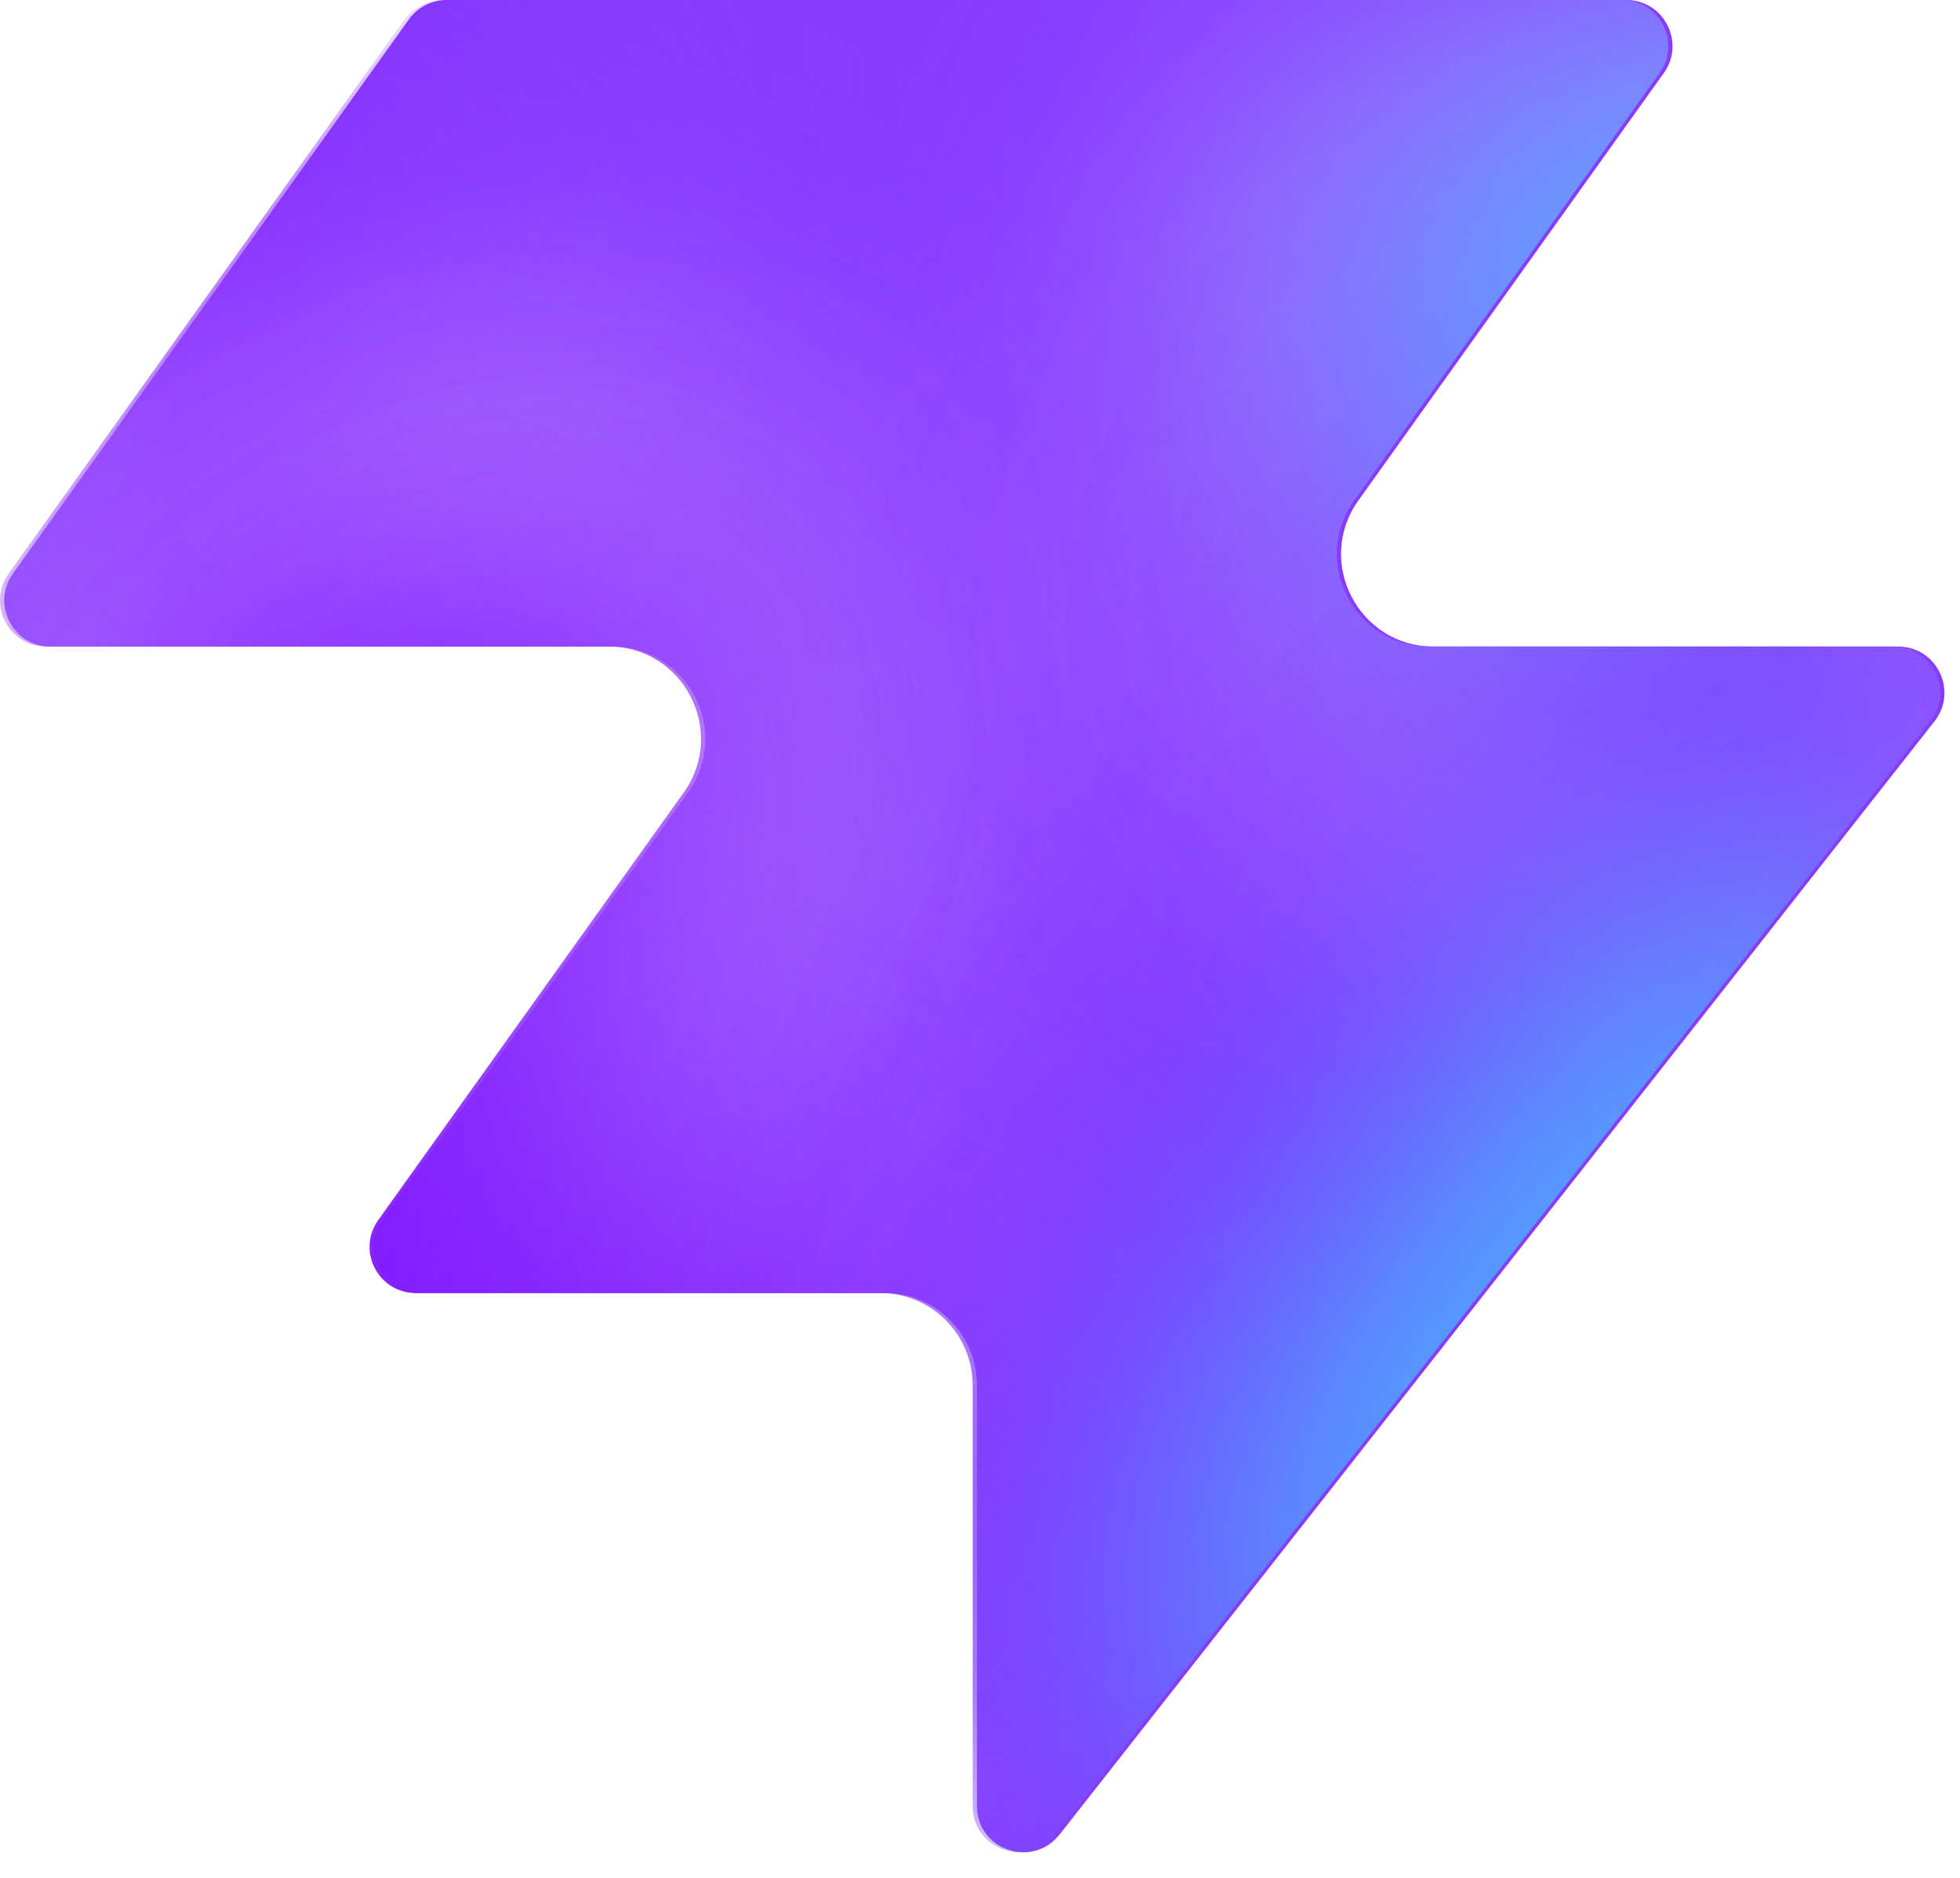
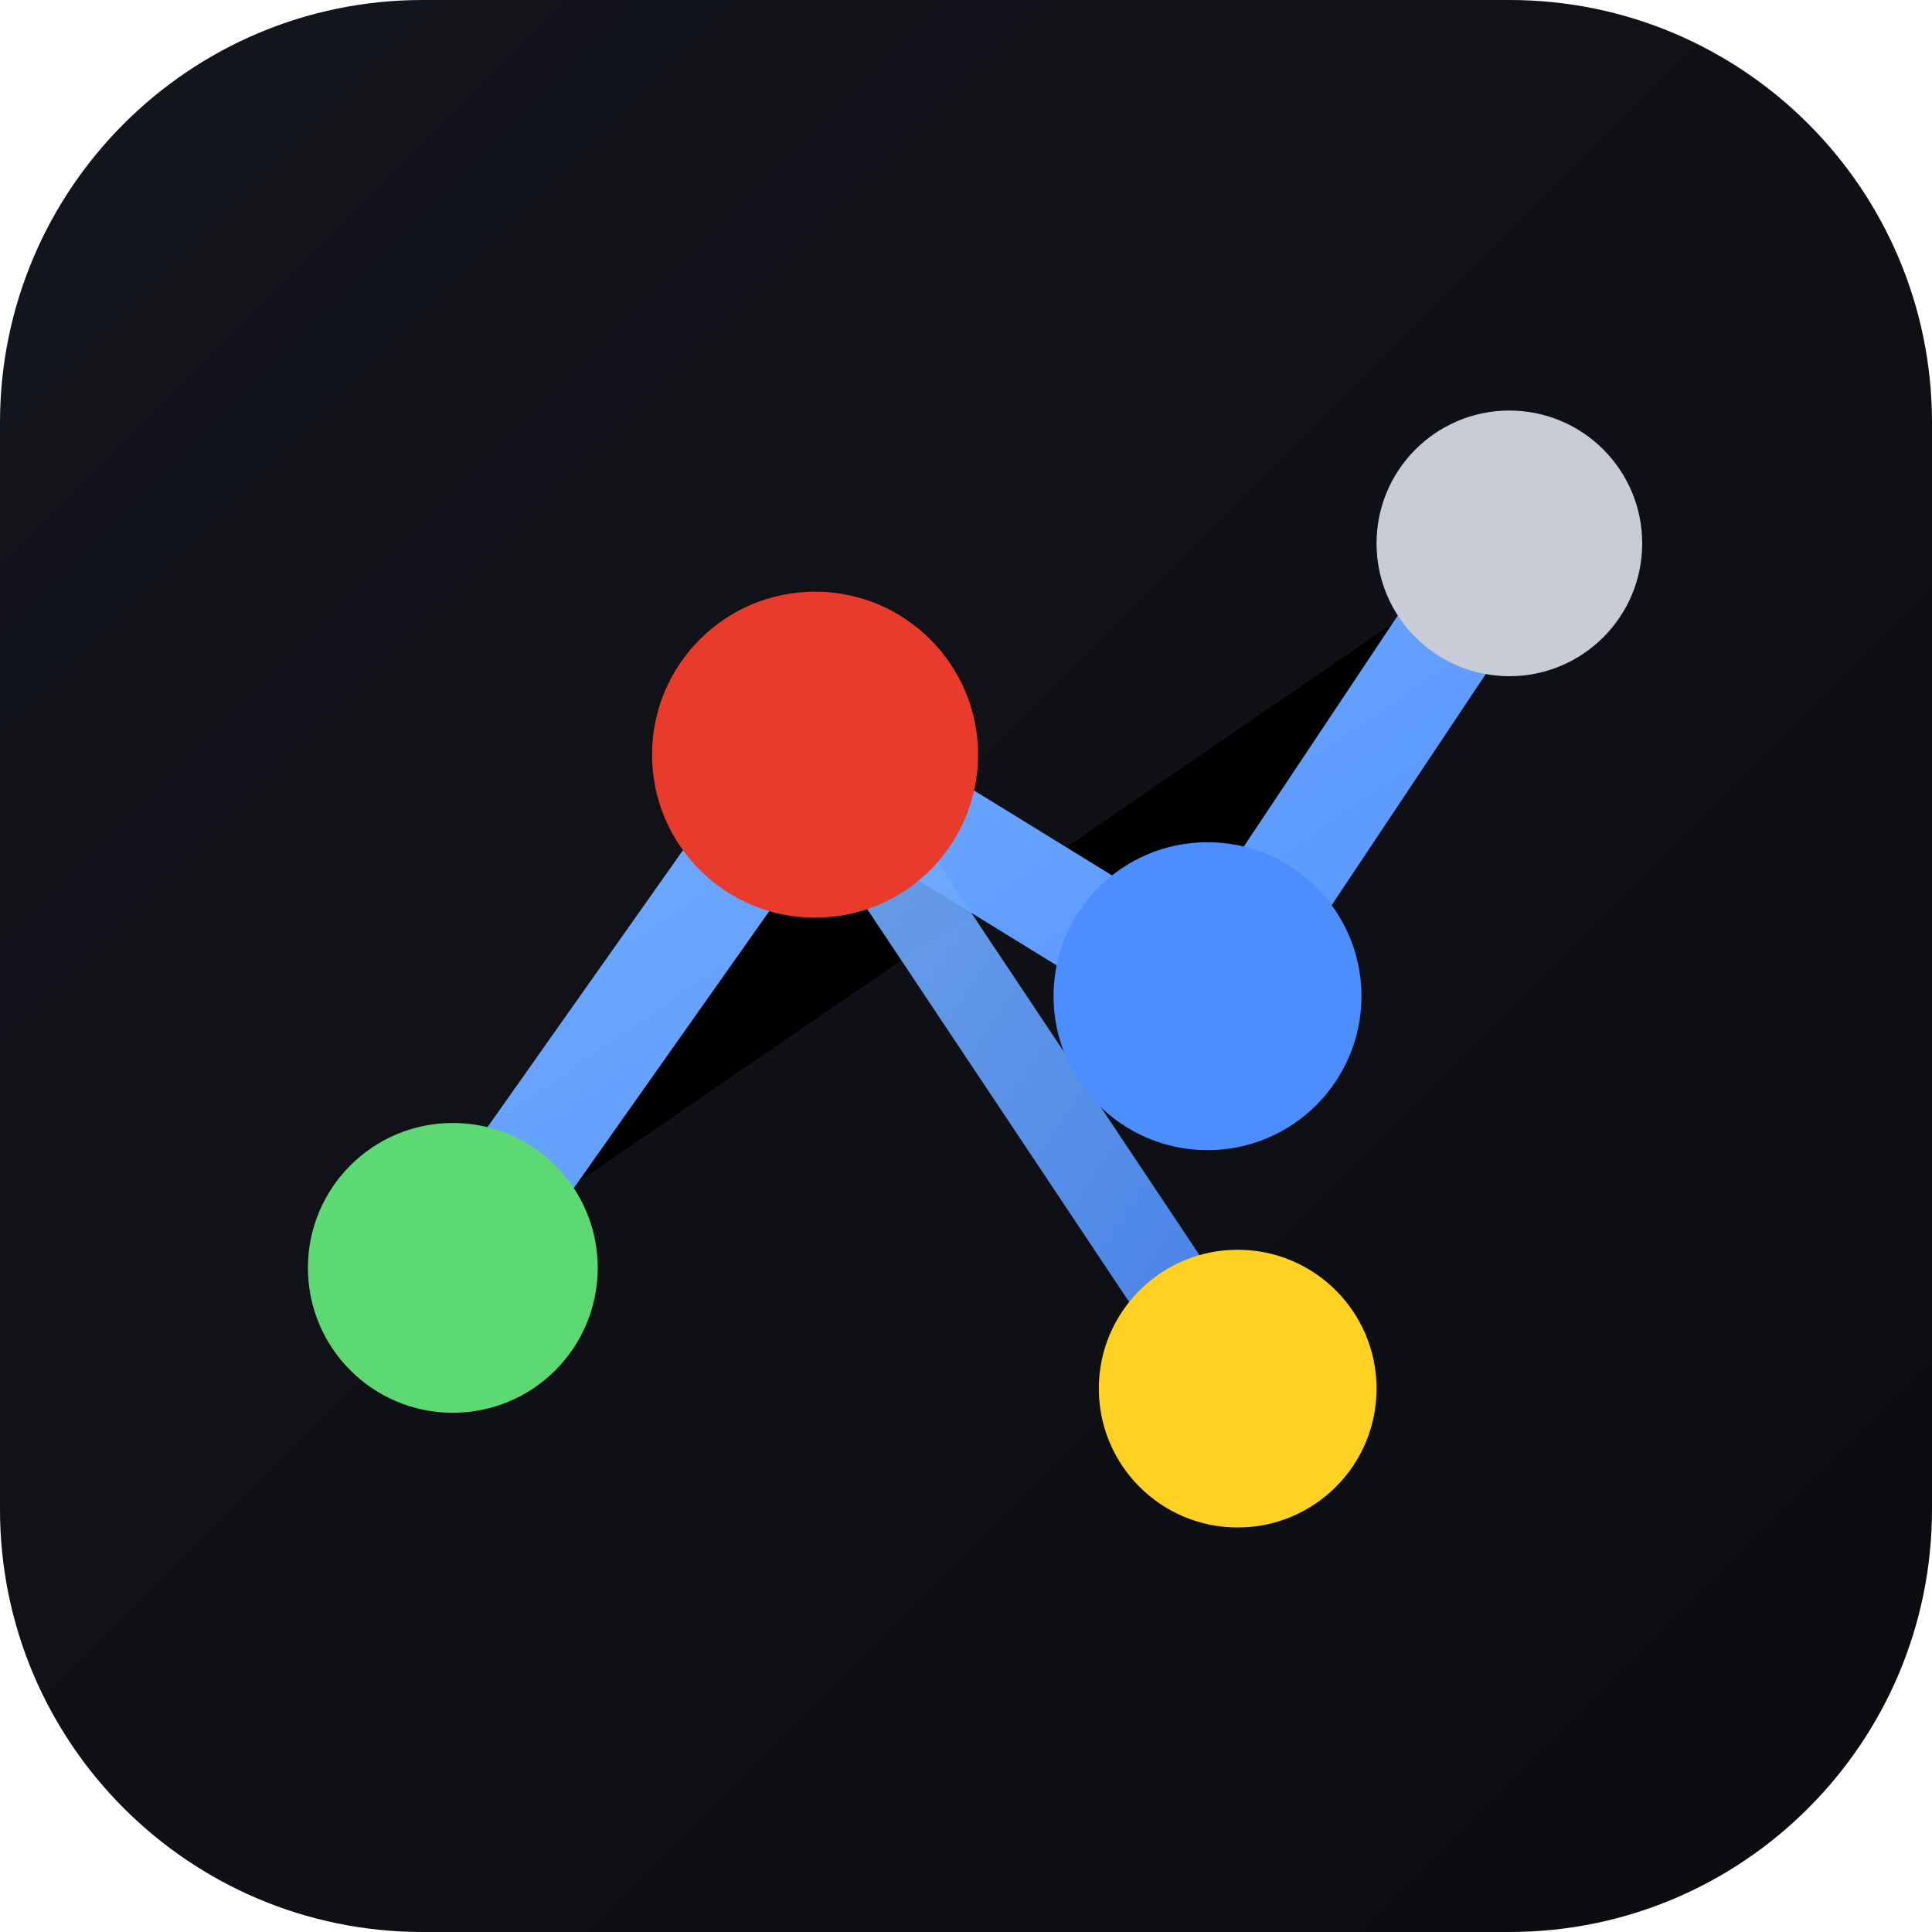
- <svg xmlns="http://www.w3.org/2000/svg" width="48" height="46" fill="none" viewBox="0 0 48 46">
-   <path fill="#863bff" d="M25.946 44.938c-.664.845-2.021.375-2.021-.698V33.937a2.26 2.26 0 0 0-2.262-2.262H10.287c-.92 0-1.456-1.04-.92-1.788l7.48-10.471c1.07-1.497 0-3.578-1.842-3.578H1.237c-.92 0-1.456-1.04-.92-1.788L10.013.474c.214-.297.556-.474.92-.474h28.894c.92 0 1.456 1.04.92 1.788l-7.48 10.471c-1.07 1.498 0 3.579 1.842 3.579h11.377c.943 0 1.473 1.088.89 1.83L25.947 44.94z" style="fill:#863bff;fill:color(display-p3 .525 .23 1);fill-opacity:1" />
-   <mask id="a" width="48" height="46" x="0" y="0" maskUnits="userSpaceOnUse" style="mask-type:alpha">
-     <path fill="#000" d="M25.842 44.938c-.664.844-2.021.375-2.021-.698V33.937a2.26 2.26 0 0 0-2.262-2.262H10.183c-.92 0-1.456-1.04-.92-1.788l7.48-10.471c1.07-1.498 0-3.579-1.842-3.579H1.133c-.92 0-1.456-1.04-.92-1.787L9.91.473c.214-.297.556-.474.92-.474h28.894c.92 0 1.456 1.04.92 1.788l-7.48 10.471c-1.07 1.498 0 3.578 1.842 3.578h11.377c.943 0 1.473 1.088.89 1.832L25.843 44.94z" style="fill:#000;fill-opacity:1" />
-   </mask>
-   <g mask="url(#a)">
-     <g filter="url(#b)">
-       <ellipse cx="5.508" cy="14.704" fill="#ede6ff" rx="5.508" ry="14.704" style="fill:#ede6ff;fill:color(display-p3 .927 .903 1);fill-opacity:1" transform="matrix(.00324 1 1 -.00324 -4.47 31.516)" />
-     </g>
-     <g filter="url(#c)">
-       <ellipse cx="10.399" cy="29.851" fill="#ede6ff" rx="10.399" ry="29.851" style="fill:#ede6ff;fill:color(display-p3 .927 .903 1);fill-opacity:1" transform="matrix(.00324 1 1 -.00324 -39.328 7.883)" />
-     </g>
-     <g filter="url(#d)">
-       <ellipse cx="5.508" cy="30.487" fill="#7e14ff" rx="5.508" ry="30.487" style="fill:#7e14ff;fill:color(display-p3 .492 .077 1);fill-opacity:1" transform="rotate(89.814 -25.913 -14.639)scale(1 -1)" />
-     </g>
-     <g filter="url(#e)">
-       <ellipse cx="5.508" cy="30.599" fill="#7e14ff" rx="5.508" ry="30.599" style="fill:#7e14ff;fill:color(display-p3 .492 .077 1);fill-opacity:1" transform="rotate(89.814 -32.644 -3.334)scale(1 -1)" />
-     </g>
-     <g filter="url(#f)">
-       <ellipse cx="5.508" cy="30.599" fill="#7e14ff" rx="5.508" ry="30.599" style="fill:#7e14ff;fill:color(display-p3 .492 .077 1);fill-opacity:1" transform="matrix(.00324 1 1 -.00324 -34.34 30.47)" />
-     </g>
-     <g filter="url(#g)">
-       <ellipse cx="14.072" cy="22.078" fill="#ede6ff" rx="14.072" ry="22.078" style="fill:#ede6ff;fill:color(display-p3 .927 .903 1);fill-opacity:1" transform="rotate(93.35 24.506 48.493)scale(-1 1)" />
-     </g>
-     <g filter="url(#h)">
-       <ellipse cx="3.47" cy="21.501" fill="#7e14ff" rx="3.47" ry="21.501" style="fill:#7e14ff;fill:color(display-p3 .492 .077 1);fill-opacity:1" transform="rotate(89.009 28.708 47.59)scale(-1 1)" />
-     </g>
-     <g filter="url(#i)">
-       <ellipse cx="3.47" cy="21.501" fill="#7e14ff" rx="3.47" ry="21.501" style="fill:#7e14ff;fill:color(display-p3 .492 .077 1);fill-opacity:1" transform="rotate(89.009 28.708 47.59)scale(-1 1)" />
-     </g>
-     <g filter="url(#j)">
-       <ellipse cx=".387" cy="8.972" fill="#7e14ff" rx="4.407" ry="29.108" style="fill:#7e14ff;fill:color(display-p3 .492 .077 1);fill-opacity:1" transform="rotate(39.51 .387 8.972)" />
-     </g>
-     <g filter="url(#k)">
-       <ellipse cx="47.523" cy="-6.092" fill="#7e14ff" rx="4.407" ry="29.108" style="fill:#7e14ff;fill:color(display-p3 .492 .077 1);fill-opacity:1" transform="rotate(37.892 47.523 -6.092)" />
-     </g>
-     <g filter="url(#l)">
-       <ellipse cx="41.412" cy="6.333" fill="#47bfff" rx="5.971" ry="9.665" style="fill:#47bfff;fill:color(display-p3 .28 .748 1);fill-opacity:1" transform="rotate(37.892 41.412 6.333)" />
-     </g>
-     <g filter="url(#m)">
-       <ellipse cx="-1.879" cy="38.332" fill="#7e14ff" rx="4.407" ry="29.108" style="fill:#7e14ff;fill:color(display-p3 .492 .077 1);fill-opacity:1" transform="rotate(37.892 -1.88 38.332)" />
-     </g>
-     <g filter="url(#n)">
-       <ellipse cx="-1.879" cy="38.332" fill="#7e14ff" rx="4.407" ry="29.108" style="fill:#7e14ff;fill:color(display-p3 .492 .077 1);fill-opacity:1" transform="rotate(37.892 -1.88 38.332)" />
-     </g>
-     <g filter="url(#o)">
-       <ellipse cx="35.651" cy="29.907" fill="#7e14ff" rx="4.407" ry="29.108" style="fill:#7e14ff;fill:color(display-p3 .492 .077 1);fill-opacity:1" transform="rotate(37.892 35.651 29.907)" />
-     </g>
-     <g filter="url(#p)">
-       <ellipse cx="38.418" cy="32.4" fill="#47bfff" rx="5.971" ry="15.297" style="fill:#47bfff;fill:color(display-p3 .28 .748 1);fill-opacity:1" transform="rotate(37.892 38.418 32.4)" />
-     </g>
-   </g>
+ <svg xmlns="http://www.w3.org/2000/svg" viewBox="0 0 64 64" width="64" height="64">
  <defs>
-     <filter id="b" width="60.045" height="41.654" x="-19.77" y="16.149" color-interpolation-filters="sRGB" filterUnits="userSpaceOnUse">
-       <feFlood flood-opacity="0" result="BackgroundImageFix" />
-       <feBlend in="SourceGraphic" in2="BackgroundImageFix" result="shape" />
-       <feGaussianBlur result="effect1_foregroundBlur_2002_17158" stdDeviation="7.659" />
-     </filter>
-     <filter id="c" width="90.34" height="51.437" x="-54.613" y="-7.533" color-interpolation-filters="sRGB" filterUnits="userSpaceOnUse">
-       <feFlood flood-opacity="0" result="BackgroundImageFix" />
-       <feBlend in="SourceGraphic" in2="BackgroundImageFix" result="shape" />
-       <feGaussianBlur result="effect1_foregroundBlur_2002_17158" stdDeviation="7.659" />
-     </filter>
-     <filter id="d" width="79.355" height="29.4" x="-49.64" y="2.03" color-interpolation-filters="sRGB" filterUnits="userSpaceOnUse">
-       <feFlood flood-opacity="0" result="BackgroundImageFix" />
-       <feBlend in="SourceGraphic" in2="BackgroundImageFix" result="shape" />
-       <feGaussianBlur result="effect1_foregroundBlur_2002_17158" stdDeviation="4.596" />
-     </filter>
-     <filter id="e" width="79.579" height="29.4" x="-45.045" y="20.029" color-interpolation-filters="sRGB" filterUnits="userSpaceOnUse">
-       <feFlood flood-opacity="0" result="BackgroundImageFix" />
-       <feBlend in="SourceGraphic" in2="BackgroundImageFix" result="shape" />
-       <feGaussianBlur result="effect1_foregroundBlur_2002_17158" stdDeviation="4.596" />
-     </filter>
-     <filter id="f" width="79.579" height="29.4" x="-43.513" y="21.178" color-interpolation-filters="sRGB" filterUnits="userSpaceOnUse">
-       <feFlood flood-opacity="0" result="BackgroundImageFix" />
-       <feBlend in="SourceGraphic" in2="BackgroundImageFix" result="shape" />
-       <feGaussianBlur result="effect1_foregroundBlur_2002_17158" stdDeviation="4.596" />
-     </filter>
-     <filter id="g" width="74.749" height="58.852" x="15.756" y="-17.901" color-interpolation-filters="sRGB" filterUnits="userSpaceOnUse">
-       <feFlood flood-opacity="0" result="BackgroundImageFix" />
-       <feBlend in="SourceGraphic" in2="BackgroundImageFix" result="shape" />
-       <feGaussianBlur result="effect1_foregroundBlur_2002_17158" stdDeviation="7.659" />
-     </filter>
-     <filter id="h" width="61.377" height="25.362" x="23.548" y="2.284" color-interpolation-filters="sRGB" filterUnits="userSpaceOnUse">
-       <feFlood flood-opacity="0" result="BackgroundImageFix" />
-       <feBlend in="SourceGraphic" in2="BackgroundImageFix" result="shape" />
-       <feGaussianBlur result="effect1_foregroundBlur_2002_17158" stdDeviation="4.596" />
-     </filter>
-     <filter id="i" width="61.377" height="25.362" x="23.548" y="2.284" color-interpolation-filters="sRGB" filterUnits="userSpaceOnUse">
-       <feFlood flood-opacity="0" result="BackgroundImageFix" />
-       <feBlend in="SourceGraphic" in2="BackgroundImageFix" result="shape" />
-       <feGaussianBlur result="effect1_foregroundBlur_2002_17158" stdDeviation="4.596" />
-     </filter>
-     <filter id="j" width="56.045" height="63.649" x="-27.636" y="-22.853" color-interpolation-filters="sRGB" filterUnits="userSpaceOnUse">
-       <feFlood flood-opacity="0" result="BackgroundImageFix" />
-       <feBlend in="SourceGraphic" in2="BackgroundImageFix" result="shape" />
-       <feGaussianBlur result="effect1_foregroundBlur_2002_17158" stdDeviation="4.596" />
-     </filter>
-     <filter id="k" width="54.814" height="64.646" x="20.116" y="-38.415" color-interpolation-filters="sRGB" filterUnits="userSpaceOnUse">
-       <feFlood flood-opacity="0" result="BackgroundImageFix" />
-       <feBlend in="SourceGraphic" in2="BackgroundImageFix" result="shape" />
-       <feGaussianBlur result="effect1_foregroundBlur_2002_17158" stdDeviation="4.596" />
-     </filter>
-     <filter id="l" width="33.541" height="35.313" x="24.641" y="-11.323" color-interpolation-filters="sRGB" filterUnits="userSpaceOnUse">
-       <feFlood flood-opacity="0" result="BackgroundImageFix" />
-       <feBlend in="SourceGraphic" in2="BackgroundImageFix" result="shape" />
-       <feGaussianBlur result="effect1_foregroundBlur_2002_17158" stdDeviation="4.596" />
-     </filter>
-     <filter id="m" width="54.814" height="64.646" x="-29.286" y="6.009" color-interpolation-filters="sRGB" filterUnits="userSpaceOnUse">
-       <feFlood flood-opacity="0" result="BackgroundImageFix" />
-       <feBlend in="SourceGraphic" in2="BackgroundImageFix" result="shape" />
-       <feGaussianBlur result="effect1_foregroundBlur_2002_17158" stdDeviation="4.596" />
-     </filter>
-     <filter id="n" width="54.814" height="64.646" x="-29.286" y="6.009" color-interpolation-filters="sRGB" filterUnits="userSpaceOnUse">
-       <feFlood flood-opacity="0" result="BackgroundImageFix" />
-       <feBlend in="SourceGraphic" in2="BackgroundImageFix" result="shape" />
-       <feGaussianBlur result="effect1_foregroundBlur_2002_17158" stdDeviation="4.596" />
-     </filter>
-     <filter id="o" width="54.814" height="64.646" x="8.244" y="-2.416" color-interpolation-filters="sRGB" filterUnits="userSpaceOnUse">
-       <feFlood flood-opacity="0" result="BackgroundImageFix" />
-       <feBlend in="SourceGraphic" in2="BackgroundImageFix" result="shape" />
-       <feGaussianBlur result="effect1_foregroundBlur_2002_17158" stdDeviation="4.596" />
-     </filter>
-     <filter id="p" width="39.409" height="43.623" x="18.713" y="10.588" color-interpolation-filters="sRGB" filterUnits="userSpaceOnUse">
-       <feFlood flood-opacity="0" result="BackgroundImageFix" />
-       <feBlend in="SourceGraphic" in2="BackgroundImageFix" result="shape" />
-       <feGaussianBlur result="effect1_foregroundBlur_2002_17158" stdDeviation="4.596" />
-     </filter>
+     <linearGradient id="bg" x1="0" y1="0" x2="1" y2="1">
+       <stop offset="0" stop-color="#14161d" />
+       <stop offset="1" stop-color="#0b0c10" />
+     </linearGradient>
+     <linearGradient id="bond" x1="0" y1="0" x2="1" y2="1">
+       <stop offset="0" stop-color="#7ab2ff" />
+       <stop offset="1" stop-color="#4c8dff" />
+     </linearGradient>
  </defs>
+   <rect width="64" height="64" rx="14" fill="url(#bg)" />
+   <path d="M15 42 L27 25 L40 33 L50 18" stroke="url(#bond)" stroke-width="3.5" stroke-linecap="round" />
+   <path d="M27 25 L41 46" stroke="url(#bond)" stroke-width="2.8" stroke-linecap="round" opacity="0.9" />
+   <circle cx="15" cy="42" r="4.8" fill="#5cd973" />
+   <circle cx="27" cy="25" r="5.4" fill="#e83b2b" />
+   <circle cx="40" cy="33" r="5.1" fill="#4c8dff" />
+   <circle cx="50" cy="18" r="4.4" fill="#c7ccd6" />
+   <circle cx="41" cy="46" r="4.6" fill="#ffd123" />
</svg>
